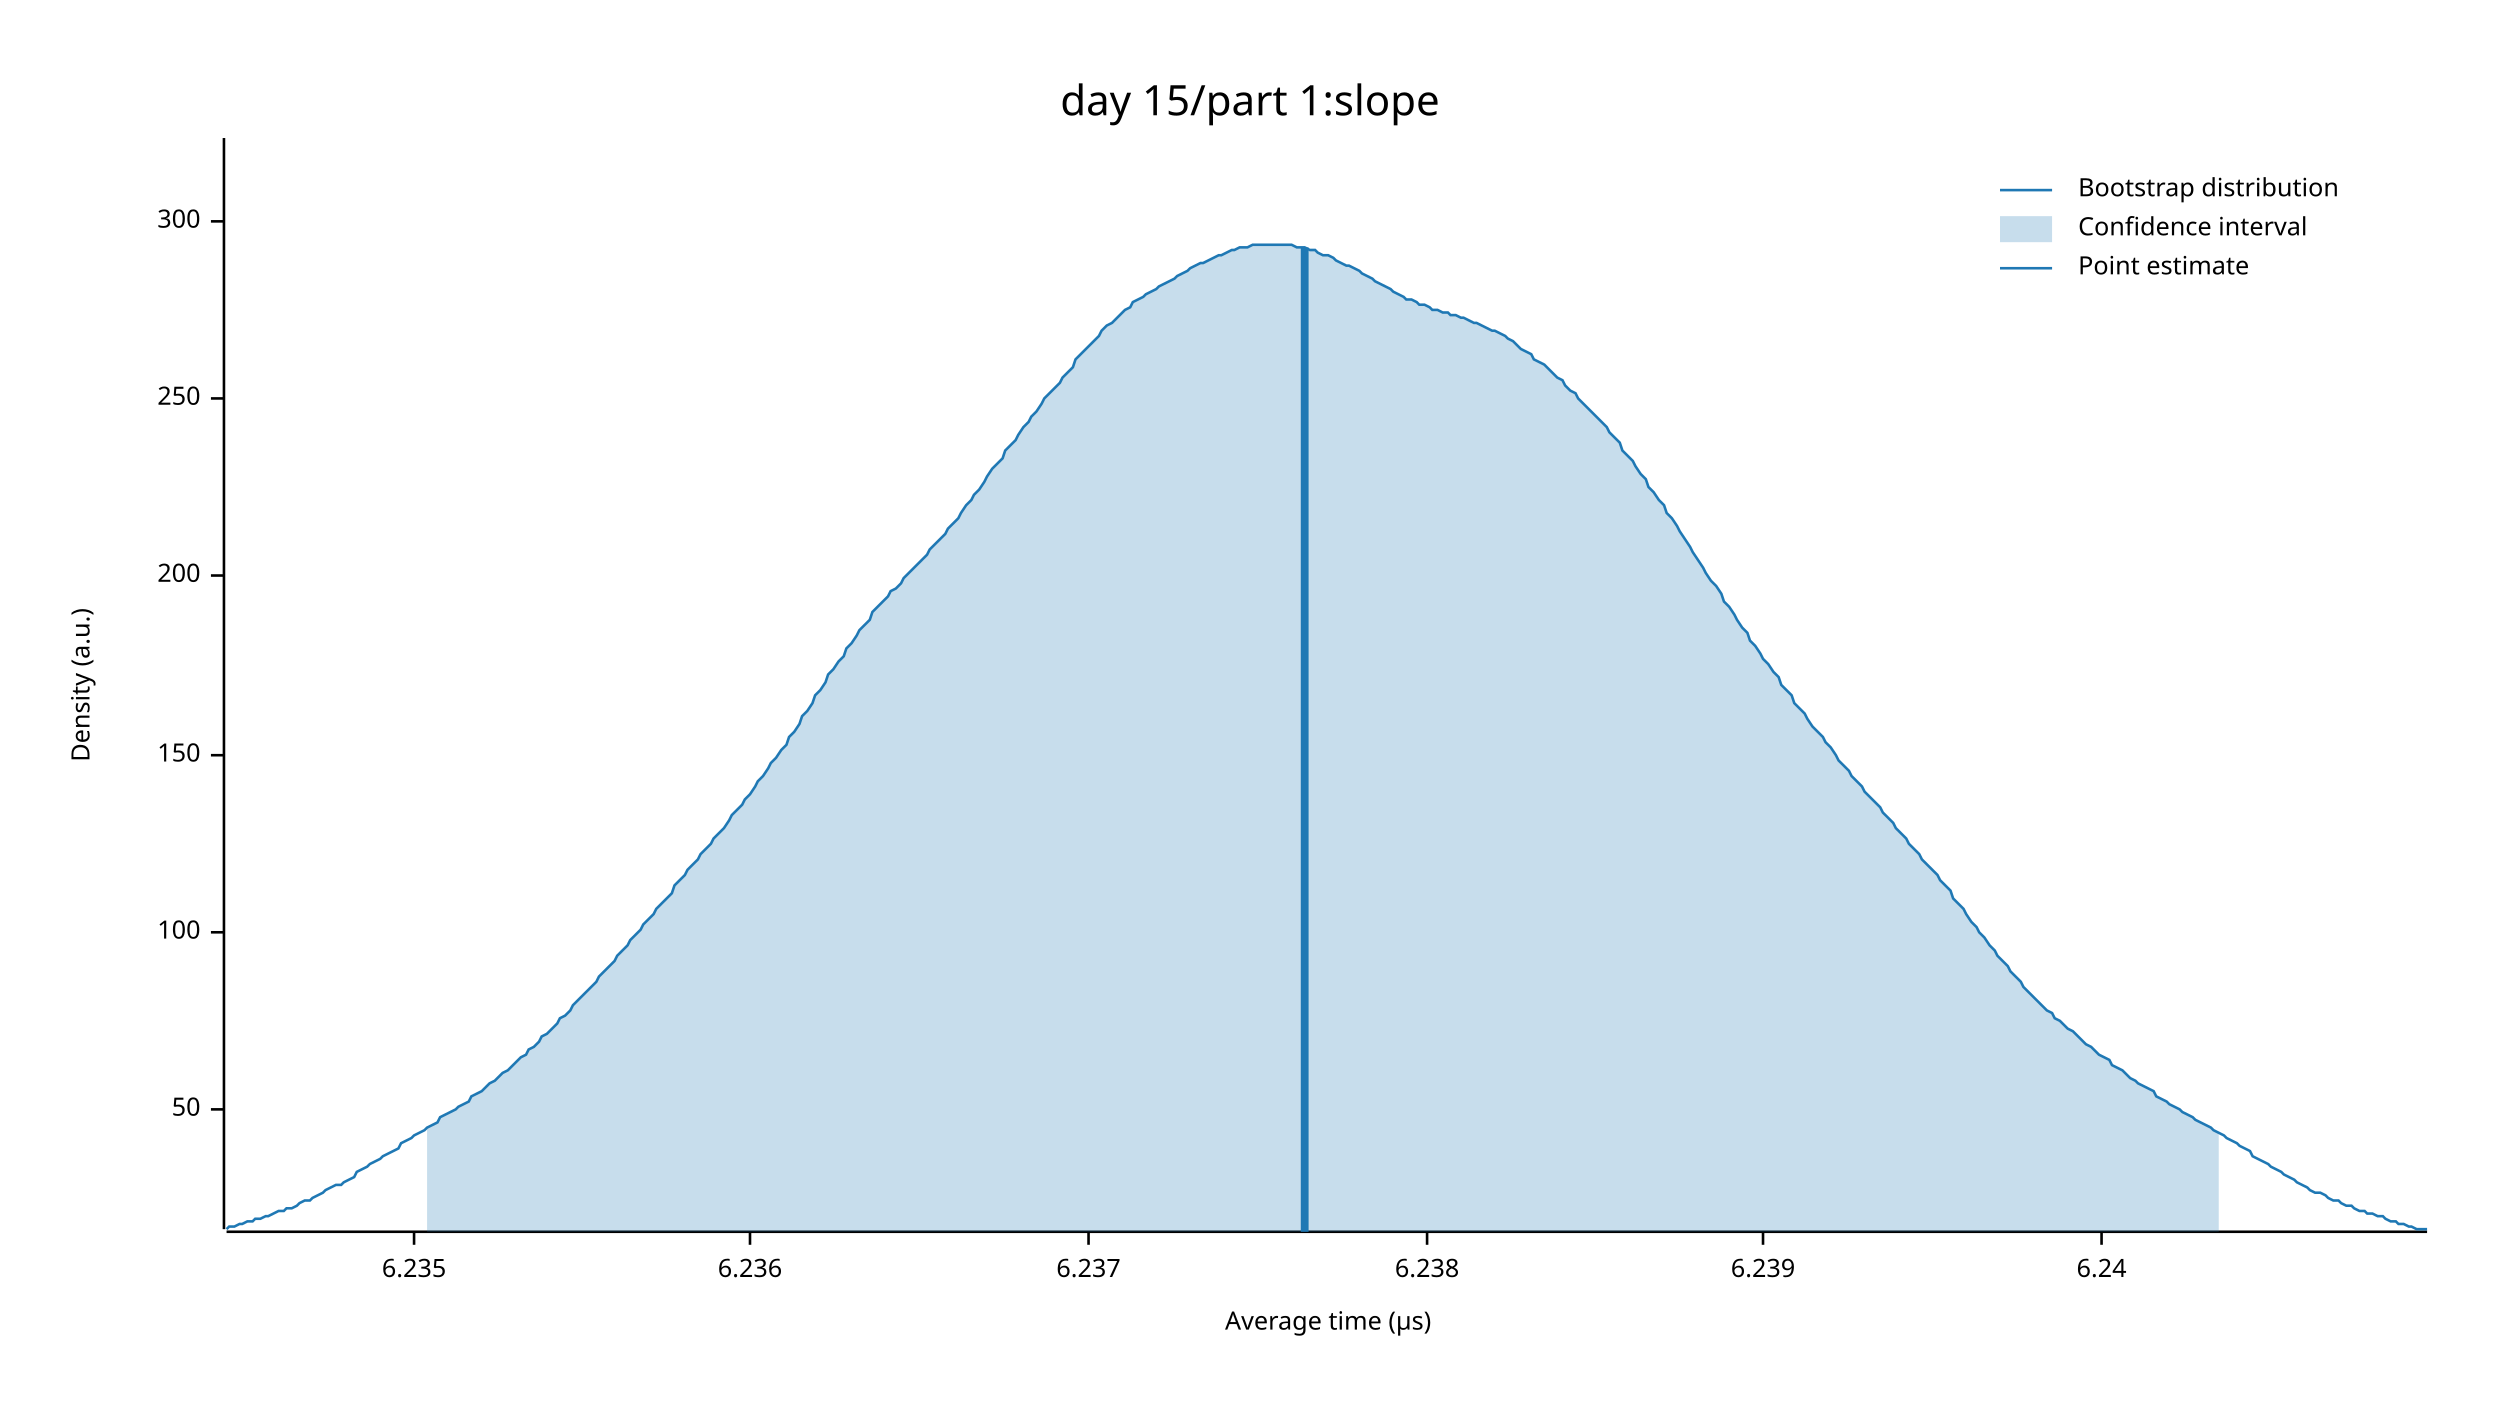
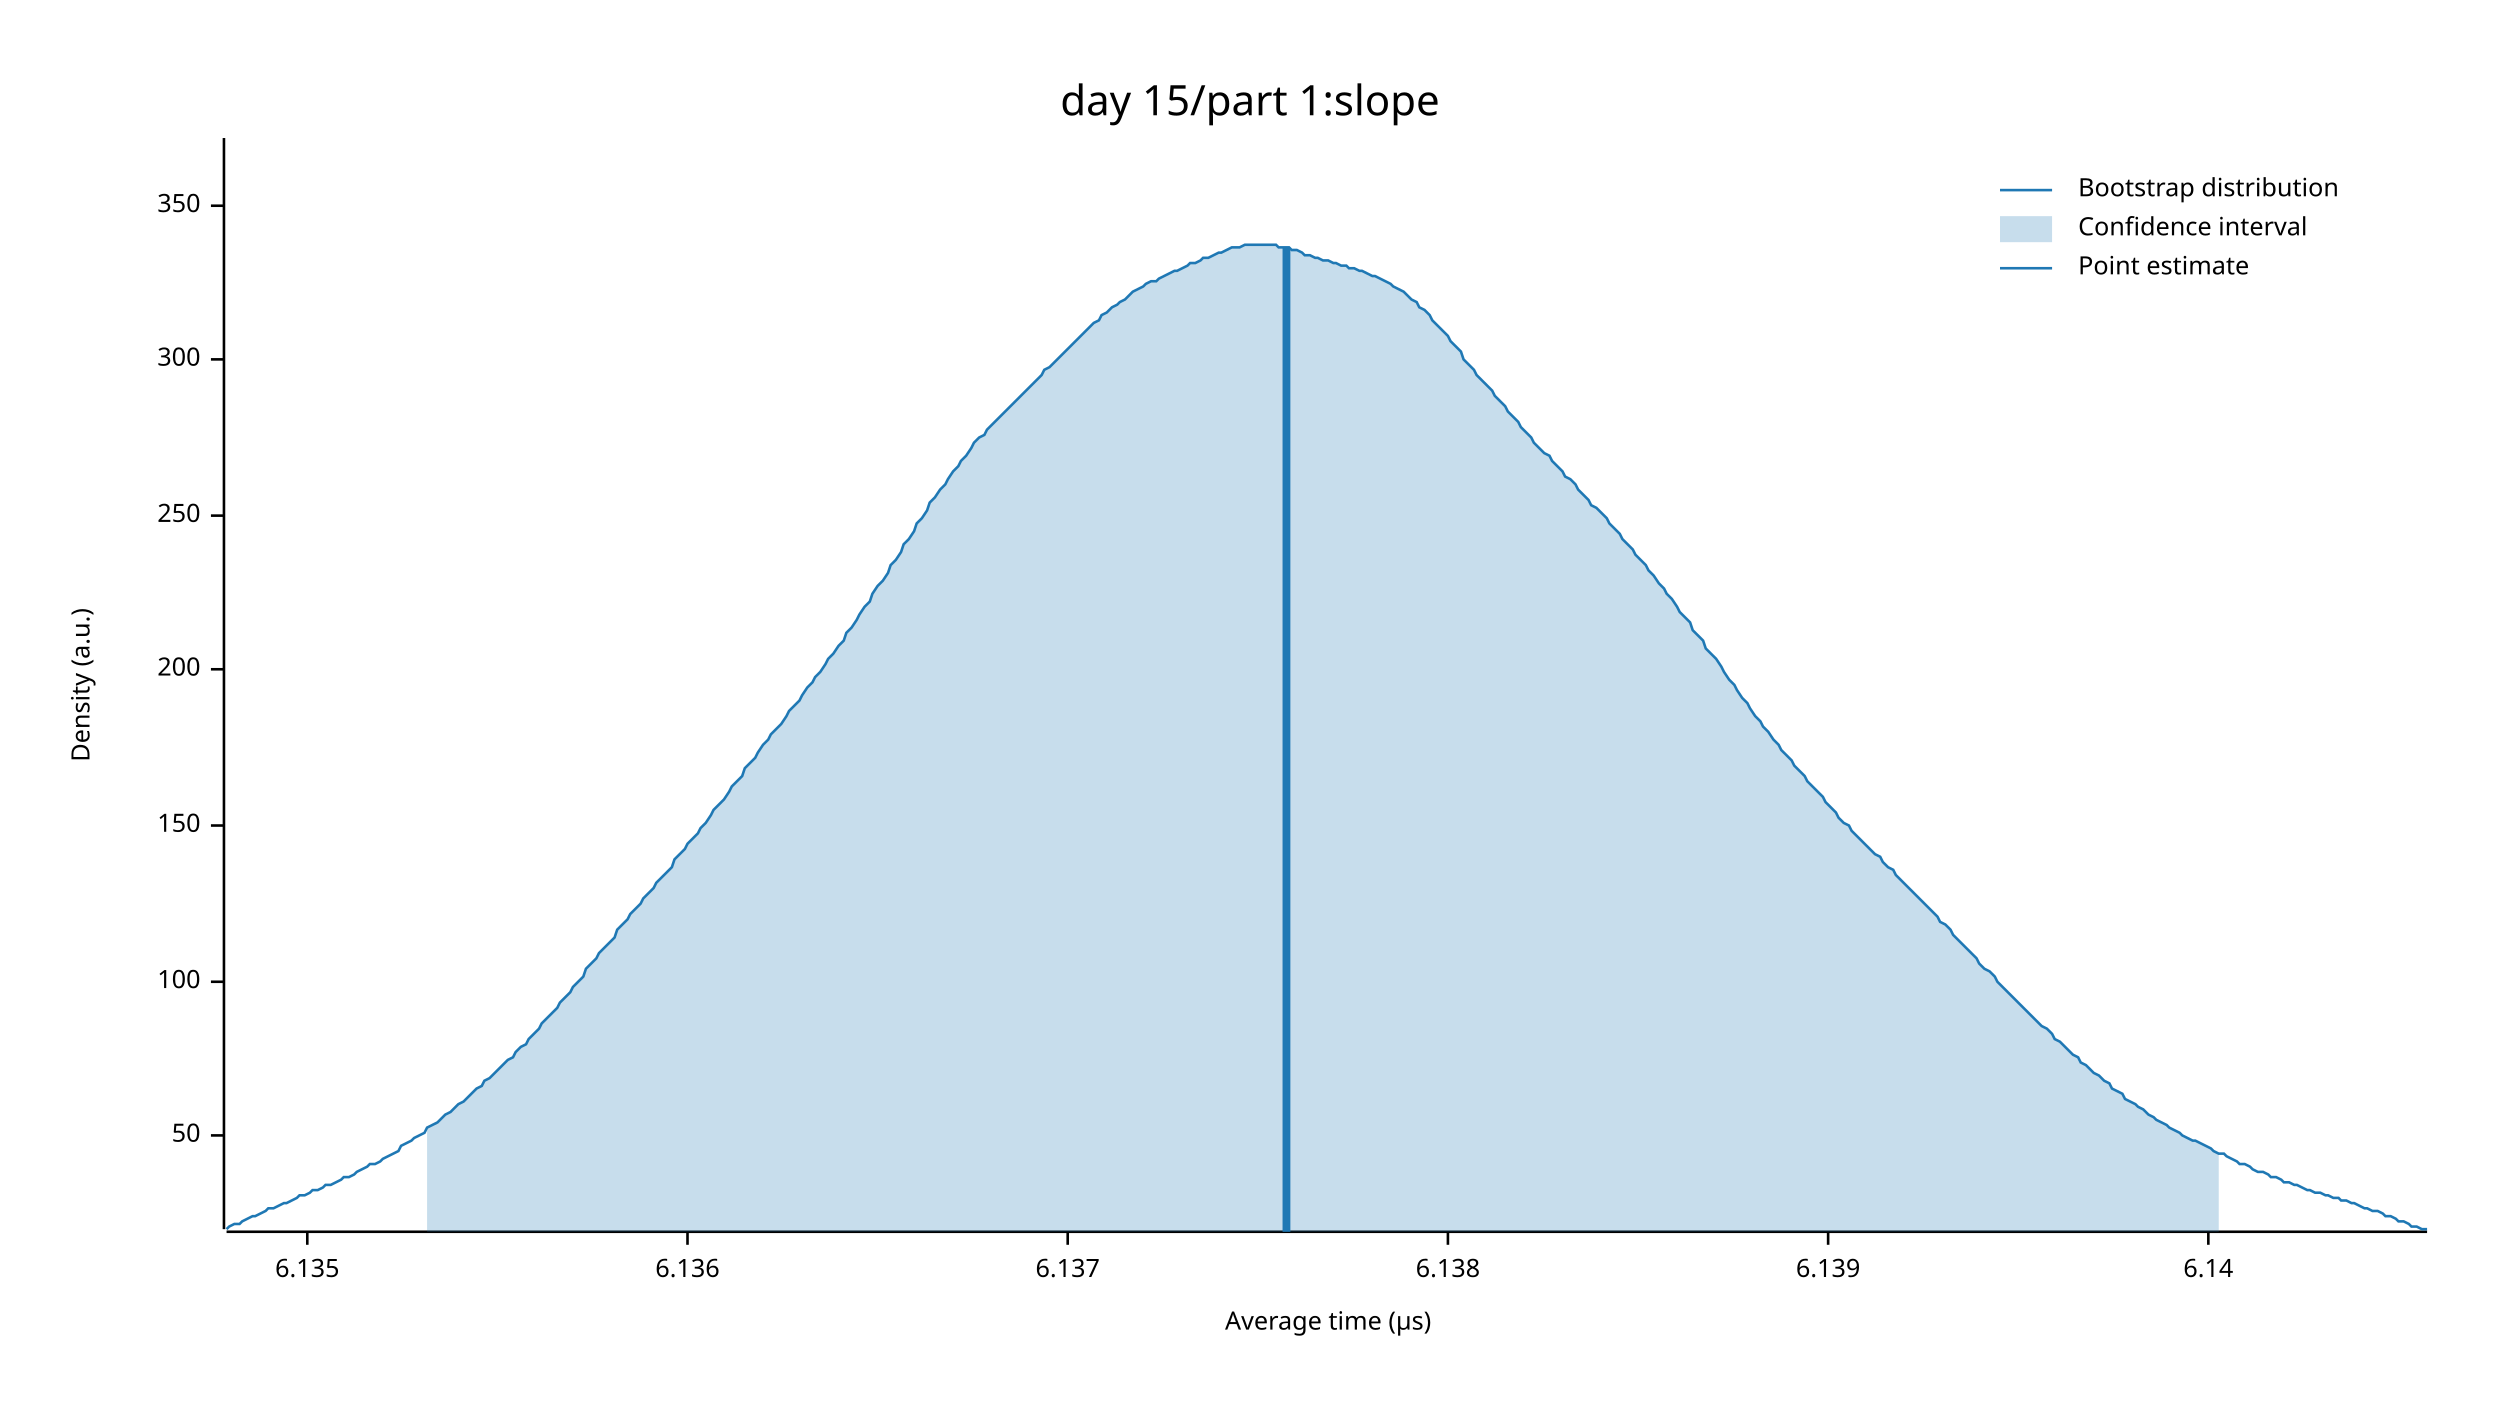
<svg xmlns="http://www.w3.org/2000/svg" width="960" height="540" viewBox="0 0 960 540">
  <text x="480" y="32" dy="0.76em" text-anchor="middle" font-family="sans-serif" font-size="16.129" opacity="1" fill="#000000">
day 15/part 1:slope
</text>
  <text x="27" y="263" dy="0.76em" text-anchor="middle" font-family="sans-serif" font-size="9.677" opacity="1" fill="#000000" transform="rotate(270, 27, 263)">
Density (a.u.)
</text>
  <text x="510" y="513" dy="-0.5ex" text-anchor="middle" font-family="sans-serif" font-size="9.677" opacity="1" fill="#000000">
Average time (µs)
</text>
  <polyline fill="none" opacity="1" stroke="#000000" stroke-width="1" points="86,53 86,472 " />
-   <text x="77" y="426" dy="0.5ex" text-anchor="end" font-family="sans-serif" font-size="9.677" opacity="1" fill="#000000">
+   <text x="77" y="436" dy="0.5ex" text-anchor="end" font-family="sans-serif" font-size="9.677" opacity="1" fill="#000000">
50
</text>
-   <polyline fill="none" opacity="1" stroke="#000000" stroke-width="1" points="81,426 86,426 " />
-   <text x="77" y="358" dy="0.5ex" text-anchor="end" font-family="sans-serif" font-size="9.677" opacity="1" fill="#000000">
+   <polyline fill="none" opacity="1" stroke="#000000" stroke-width="1" points="81,436 86,436 " />
+   <text x="77" y="377" dy="0.5ex" text-anchor="end" font-family="sans-serif" font-size="9.677" opacity="1" fill="#000000">
100
</text>
-   <polyline fill="none" opacity="1" stroke="#000000" stroke-width="1" points="81,358 86,358 " />
-   <text x="77" y="290" dy="0.5ex" text-anchor="end" font-family="sans-serif" font-size="9.677" opacity="1" fill="#000000">
+   <polyline fill="none" opacity="1" stroke="#000000" stroke-width="1" points="81,377 86,377 " />
+   <text x="77" y="317" dy="0.5ex" text-anchor="end" font-family="sans-serif" font-size="9.677" opacity="1" fill="#000000">
150
</text>
-   <polyline fill="none" opacity="1" stroke="#000000" stroke-width="1" points="81,290 86,290 " />
-   <text x="77" y="221" dy="0.5ex" text-anchor="end" font-family="sans-serif" font-size="9.677" opacity="1" fill="#000000">
+   <polyline fill="none" opacity="1" stroke="#000000" stroke-width="1" points="81,317 86,317 " />
+   <text x="77" y="257" dy="0.5ex" text-anchor="end" font-family="sans-serif" font-size="9.677" opacity="1" fill="#000000">
200
</text>
-   <polyline fill="none" opacity="1" stroke="#000000" stroke-width="1" points="81,221 86,221 " />
-   <text x="77" y="153" dy="0.5ex" text-anchor="end" font-family="sans-serif" font-size="9.677" opacity="1" fill="#000000">
+   <polyline fill="none" opacity="1" stroke="#000000" stroke-width="1" points="81,257 86,257 " />
+   <text x="77" y="198" dy="0.5ex" text-anchor="end" font-family="sans-serif" font-size="9.677" opacity="1" fill="#000000">
250
</text>
-   <polyline fill="none" opacity="1" stroke="#000000" stroke-width="1" points="81,153 86,153 " />
-   <text x="77" y="85" dy="0.5ex" text-anchor="end" font-family="sans-serif" font-size="9.677" opacity="1" fill="#000000">
+   <polyline fill="none" opacity="1" stroke="#000000" stroke-width="1" points="81,198 86,198 " />
+   <text x="77" y="138" dy="0.5ex" text-anchor="end" font-family="sans-serif" font-size="9.677" opacity="1" fill="#000000">
300
</text>
-   <polyline fill="none" opacity="1" stroke="#000000" stroke-width="1" points="81,85 86,85 " />
+   <polyline fill="none" opacity="1" stroke="#000000" stroke-width="1" points="81,138 86,138 " />
+   <text x="77" y="79" dy="0.5ex" text-anchor="end" font-family="sans-serif" font-size="9.677" opacity="1" fill="#000000">
+ 350
+ </text>
+   <polyline fill="none" opacity="1" stroke="#000000" stroke-width="1" points="81,79 86,79 " />
  <polyline fill="none" opacity="1" stroke="#000000" stroke-width="1" points="87,473 932,473 " />
-   <text x="159" y="483" dy="0.76em" text-anchor="middle" font-family="sans-serif" font-size="9.677" opacity="1" fill="#000000">
- 6.235
+   <text x="118" y="483" dy="0.76em" text-anchor="middle" font-family="sans-serif" font-size="9.677" opacity="1" fill="#000000">
+ 6.135
</text>
-   <polyline fill="none" opacity="1" stroke="#000000" stroke-width="1" points="159,473 159,478 " />
-   <text x="288" y="483" dy="0.76em" text-anchor="middle" font-family="sans-serif" font-size="9.677" opacity="1" fill="#000000">
- 6.236
+   <polyline fill="none" opacity="1" stroke="#000000" stroke-width="1" points="118,473 118,478 " />
+   <text x="264" y="483" dy="0.76em" text-anchor="middle" font-family="sans-serif" font-size="9.677" opacity="1" fill="#000000">
+ 6.136
</text>
-   <polyline fill="none" opacity="1" stroke="#000000" stroke-width="1" points="288,473 288,478 " />
-   <text x="418" y="483" dy="0.76em" text-anchor="middle" font-family="sans-serif" font-size="9.677" opacity="1" fill="#000000">
- 6.237
+   <polyline fill="none" opacity="1" stroke="#000000" stroke-width="1" points="264,473 264,478 " />
+   <text x="410" y="483" dy="0.76em" text-anchor="middle" font-family="sans-serif" font-size="9.677" opacity="1" fill="#000000">
+ 6.137
</text>
-   <polyline fill="none" opacity="1" stroke="#000000" stroke-width="1" points="418,473 418,478 " />
-   <text x="548" y="483" dy="0.76em" text-anchor="middle" font-family="sans-serif" font-size="9.677" opacity="1" fill="#000000">
- 6.238
+   <polyline fill="none" opacity="1" stroke="#000000" stroke-width="1" points="410,473 410,478 " />
+   <text x="556" y="483" dy="0.76em" text-anchor="middle" font-family="sans-serif" font-size="9.677" opacity="1" fill="#000000">
+ 6.138
</text>
-   <polyline fill="none" opacity="1" stroke="#000000" stroke-width="1" points="548,473 548,478 " />
-   <text x="677" y="483" dy="0.76em" text-anchor="middle" font-family="sans-serif" font-size="9.677" opacity="1" fill="#000000">
- 6.239
+   <polyline fill="none" opacity="1" stroke="#000000" stroke-width="1" points="556,473 556,478 " />
+   <text x="702" y="483" dy="0.76em" text-anchor="middle" font-family="sans-serif" font-size="9.677" opacity="1" fill="#000000">
+ 6.139
</text>
-   <polyline fill="none" opacity="1" stroke="#000000" stroke-width="1" points="677,473 677,478 " />
-   <text x="807" y="483" dy="0.76em" text-anchor="middle" font-family="sans-serif" font-size="9.677" opacity="1" fill="#000000">
- 6.24
+   <polyline fill="none" opacity="1" stroke="#000000" stroke-width="1" points="702,473 702,478 " />
+   <text x="848" y="483" dy="0.76em" text-anchor="middle" font-family="sans-serif" font-size="9.677" opacity="1" fill="#000000">
+ 6.14
</text>
-   <polyline fill="none" opacity="1" stroke="#000000" stroke-width="1" points="807,473 807,478 " />
-   <polyline fill="none" opacity="1" stroke="#1F78B4" stroke-width="1" points="87,472 88,471 90,471 92,470 93,470 95,469 97,469 98,468 100,468 102,467 103,467 105,466 107,465 109,465 110,464 112,464 114,463 115,462 117,461 119,461 120,460 122,459 124,458 125,457 127,456 129,455 131,455 132,454 134,453 136,452 137,450 139,449 141,448 142,447 144,446 146,445 147,444 149,443 151,442 153,441 154,439 156,438 158,437 159,436 161,435 163,434 164,433 166,432 168,431 169,429 171,428 173,427 175,426 176,425 178,424 180,423 181,421 183,420 185,419 186,418 188,416 190,415 191,414 193,412 195,411 197,409 198,408 200,406 202,405 203,403 205,402 207,400 208,398 210,397 212,395 214,393 215,391 217,390 219,388 220,386 222,384 224,382 225,381 227,379 229,377 230,375 232,373 234,371 236,369 237,367 239,365 241,363 242,361 244,359 246,357 247,355 249,353 251,351 252,349 254,347 256,345 258,343 259,340 261,338 263,336 264,334 266,332 268,330 269,328 271,326 273,324 274,322 276,320 278,318 280,315 281,313 283,311 285,309 286,307 288,305 290,302 291,300 293,298 295,295 296,293 298,291 300,288 302,286 303,283 305,281 307,278 308,275 310,273 312,270 313,267 315,265 317,262 318,259 320,257 322,254 324,252 325,249 327,247 329,244 330,242 332,240 334,238 335,235 337,233 339,231 341,229 342,227 344,226 346,224 347,222 349,220 351,218 352,217 354,215 356,213 357,211 359,209 361,207 363,205 364,203 366,201 368,199 369,197 371,194 373,192 374,190 376,188 378,185 379,183 381,180 383,178 385,176 386,173 388,171 390,169 391,167 393,164 395,162 396,160 398,158 400,155 401,153 403,151 405,149 407,147 408,145 410,143 412,141 413,138 415,136 417,134 418,133 420,131 422,129 423,127 425,125 427,124 429,122 430,121 432,119 434,118 435,116 437,115 439,114 440,113 442,112 444,111 445,110 447,109 449,108 451,107 452,106 454,105 456,104 457,103 459,102 461,101 462,101 464,100 466,99 468,98 469,98 471,97 473,96 474,96 476,95 478,95 479,95 481,94 483,94 484,94 486,94 488,94 490,94 491,94 493,94 495,94 496,94 498,95 500,95 501,95 503,96 505,96 506,97 508,98 510,98 512,99 513,100 515,101 517,102 518,102 520,103 522,104 523,105 525,106 527,107 528,108 530,109 532,110 534,111 535,112 537,113 539,114 540,115 542,115 544,116 545,117 547,117 549,118 550,119 552,119 554,120 556,120 557,121 559,121 561,122 562,122 564,123 566,124 567,124 569,125 571,126 573,127 574,127 576,128 578,129 579,130 581,131 583,133 584,134 586,135 588,136 589,138 591,139 593,140 595,142 596,143 598,145 600,146 601,148 603,150 605,151 606,153 608,155 610,157 611,158 613,160 615,162 617,164 618,166 620,168 622,170 623,173 625,175 627,177 628,179 630,182 632,184 633,187 635,189 637,192 639,194 640,197 642,199 644,202 645,204 647,207 649,210 650,212 652,215 654,218 655,220 657,223 659,225 661,228 662,231 664,233 666,236 667,238 669,241 671,243 672,246 674,248 676,251 677,253 679,255 681,258 683,260 684,263 686,265 688,267 689,270 691,272 693,274 694,276 696,279 698,281 700,283 701,285 703,287 705,290 706,292 708,294 710,296 711,298 713,300 715,302 716,304 718,306 720,308 722,310 723,312 725,314 727,316 728,318 730,320 732,322 733,324 735,326 737,328 738,330 740,332 742,334 744,336 745,338 747,340 749,342 750,345 752,347 754,349 755,351 757,354 759,356 760,358 762,360 764,363 766,365 767,367 769,369 771,371 772,373 774,375 776,377 777,379 779,381 781,383 782,384 784,386 786,388 788,389 789,391 791,392 793,394 794,395 796,396 798,398 799,399 801,401 803,402 804,403 806,405 808,406 810,407 811,409 813,410 815,411 816,412 818,414 820,415 821,416 823,417 825,418 827,419 828,421 830,422 832,423 833,424 835,425 837,426 838,427 840,428 842,429 843,430 845,431 847,432 849,433 850,434 852,435 854,436 855,437 857,438 859,439 860,440 862,441 864,442 865,444 867,445 869,446 871,447 872,448 874,449 876,450 877,451 879,452 881,453 882,454 884,455 886,456 887,457 889,458 891,458 893,459 894,460 896,461 898,461 899,462 901,463 903,463 904,464 906,465 908,465 909,466 911,466 913,467 915,467 916,468 918,469 920,469 921,470 923,470 925,471 926,471 928,472 930,472 932,472 " />
-   <polygon opacity="0.25" fill="#1F78B4" points="164,433 166,432 168,431 169,429 171,428 173,427 175,426 176,425 178,424 180,423 181,421 183,420 185,419 186,418 188,416 190,415 191,414 193,412 195,411 197,409 198,408 200,406 202,405 203,403 205,402 207,400 208,398 210,397 212,395 214,393 215,391 217,390 219,388 220,386 222,384 224,382 225,381 227,379 229,377 230,375 232,373 234,371 236,369 237,367 239,365 241,363 242,361 244,359 246,357 247,355 249,353 251,351 252,349 254,347 256,345 258,343 259,340 261,338 263,336 264,334 266,332 268,330 269,328 271,326 273,324 274,322 276,320 278,318 280,315 281,313 283,311 285,309 286,307 288,305 290,302 291,300 293,298 295,295 296,293 298,291 300,288 302,286 303,283 305,281 307,278 308,275 310,273 312,270 313,267 315,265 317,262 318,259 320,257 322,254 324,252 325,249 327,247 329,244 330,242 332,240 334,238 335,235 337,233 339,231 341,229 342,227 344,226 346,224 347,222 349,220 351,218 352,217 354,215 356,213 357,211 359,209 361,207 363,205 364,203 366,201 368,199 369,197 371,194 373,192 374,190 376,188 378,185 379,183 381,180 383,178 385,176 386,173 388,171 390,169 391,167 393,164 395,162 396,160 398,158 400,155 401,153 403,151 405,149 407,147 408,145 410,143 412,141 413,138 415,136 417,134 418,133 420,131 422,129 423,127 425,125 427,124 429,122 430,121 432,119 434,118 435,116 437,115 439,114 440,113 442,112 444,111 445,110 447,109 449,108 451,107 452,106 454,105 456,104 457,103 459,102 461,101 462,101 464,100 466,99 468,98 469,98 471,97 473,96 474,96 476,95 478,95 479,95 481,94 483,94 484,94 486,94 488,94 490,94 491,94 493,94 495,94 496,94 498,95 500,95 501,95 503,96 505,96 506,97 508,98 510,98 512,99 513,100 515,101 517,102 518,102 520,103 522,104 523,105 525,106 527,107 528,108 530,109 532,110 534,111 535,112 537,113 539,114 540,115 542,115 544,116 545,117 547,117 549,118 550,119 552,119 554,120 556,120 557,121 559,121 561,122 562,122 564,123 566,124 567,124 569,125 571,126 573,127 574,127 576,128 578,129 579,130 581,131 583,133 584,134 586,135 588,136 589,138 591,139 593,140 595,142 596,143 598,145 600,146 601,148 603,150 605,151 606,153 608,155 610,157 611,158 613,160 615,162 617,164 618,166 620,168 622,170 623,173 625,175 627,177 628,179 630,182 632,184 633,187 635,189 637,192 639,194 640,197 642,199 644,202 645,204 647,207 649,210 650,212 652,215 654,218 655,220 657,223 659,225 661,228 662,231 664,233 666,236 667,238 669,241 671,243 672,246 674,248 676,251 677,253 679,255 681,258 683,260 684,263 686,265 688,267 689,270 691,272 693,274 694,276 696,279 698,281 700,283 701,285 703,287 705,290 706,292 708,294 710,296 711,298 713,300 715,302 716,304 718,306 720,308 722,310 723,312 725,314 727,316 728,318 730,320 732,322 733,324 735,326 737,328 738,330 740,332 742,334 744,336 745,338 747,340 749,342 750,345 752,347 754,349 755,351 757,354 759,356 760,358 762,360 764,363 766,365 767,367 769,369 771,371 772,373 774,375 776,377 777,379 779,381 781,383 782,384 784,386 786,388 788,389 789,391 791,392 793,394 794,395 796,396 798,398 799,399 801,401 803,402 804,403 806,405 808,406 810,407 811,409 813,410 815,411 816,412 818,414 820,415 821,416 823,417 825,418 827,419 828,421 830,422 832,423 833,424 835,425 837,426 838,427 840,428 842,429 843,430 845,431 847,432 849,433 850,434 852,435 852,473 164,473 " />
-   <polyline fill="none" opacity="1" stroke="#1F78B4" stroke-width="3" points="501,473 501,95 " />
+   <polyline fill="none" opacity="1" stroke="#000000" stroke-width="1" points="848,473 848,478 " />
+   <polyline fill="none" opacity="1" stroke="#1F78B4" stroke-width="1" points="87,472 88,471 90,470 92,470 93,469 95,468 97,467 98,467 100,466 102,465 103,464 105,464 107,463 109,462 110,462 112,461 114,460 115,459 117,459 119,458 120,457 122,457 124,456 125,455 127,455 129,454 131,453 132,452 134,452 136,451 137,450 139,449 141,448 142,447 144,447 146,446 147,445 149,444 151,443 153,442 154,440 156,439 158,438 159,437 161,436 163,435 164,433 166,432 168,431 169,430 171,428 173,427 175,425 176,424 178,423 180,421 181,420 183,418 185,417 186,415 188,414 190,412 191,411 193,409 195,407 197,406 198,404 200,402 202,401 203,399 205,397 207,395 208,393 210,391 212,389 214,387 215,385 217,383 219,381 220,379 222,377 224,375 225,372 227,370 229,368 230,366 232,364 234,362 236,360 237,357 239,355 241,353 242,351 244,349 246,347 247,345 249,343 251,341 252,339 254,337 256,335 258,333 259,330 261,328 263,326 264,324 266,322 268,320 269,318 271,316 273,313 274,311 276,309 278,307 280,304 281,302 283,300 285,298 286,295 288,293 290,291 291,289 293,286 295,284 296,282 298,280 300,278 302,275 303,273 305,271 307,269 308,267 310,264 312,262 313,260 315,258 317,255 318,253 320,251 322,248 324,246 325,243 327,241 329,238 330,236 332,233 334,231 335,228 337,225 339,223 341,220 342,217 344,215 346,212 347,209 349,207 351,204 352,201 354,199 356,196 357,193 359,191 361,188 363,186 364,184 366,181 368,179 369,177 371,175 373,172 374,170 376,168 378,167 379,165 381,163 383,161 385,159 386,158 388,156 390,154 391,153 393,151 395,149 396,148 398,146 400,144 401,142 403,141 405,139 407,137 408,136 410,134 412,132 413,131 415,129 417,127 418,126 420,124 422,123 423,121 425,120 427,118 429,117 430,116 432,115 434,113 435,112 437,111 439,110 440,109 442,108 444,108 445,107 447,106 449,105 451,104 452,104 454,103 456,102 457,101 459,101 461,100 462,99 464,99 466,98 468,97 469,97 471,96 473,95 474,95 476,95 478,94 479,94 481,94 483,94 484,94 486,94 488,94 490,94 491,95 493,95 495,95 496,96 498,96 500,97 501,98 503,98 505,99 506,99 508,100 510,100 512,101 513,101 515,102 517,102 518,103 520,103 522,104 523,104 525,105 527,106 528,106 530,107 532,108 534,109 535,110 537,111 539,112 540,113 542,115 544,116 545,118 547,119 549,121 550,123 552,125 554,127 556,129 557,131 559,133 561,135 562,138 564,140 566,142 567,144 569,146 571,148 573,150 574,152 576,154 578,156 579,158 581,160 583,162 584,164 586,166 588,168 589,170 591,172 593,174 595,175 596,177 598,179 600,181 601,183 603,184 605,186 606,188 608,190 610,192 611,194 613,195 615,197 617,199 618,201 620,203 622,205 623,207 625,209 627,211 628,213 630,215 632,217 633,219 635,221 637,224 639,226 640,228 642,230 644,233 645,235 647,237 649,239 650,242 652,244 654,246 655,249 657,251 659,253 661,256 662,258 664,261 666,263 667,265 669,268 671,270 672,272 674,275 676,277 677,279 679,281 681,284 683,286 684,288 686,290 688,292 689,294 691,296 693,298 694,300 696,302 698,304 700,306 701,308 703,310 705,312 706,314 708,316 710,317 711,319 713,321 715,323 716,324 718,326 720,328 722,329 723,331 725,333 727,334 728,336 730,338 732,340 733,341 735,343 737,345 738,346 740,348 742,350 744,352 745,354 747,355 749,357 750,359 752,361 754,363 755,364 757,366 759,368 760,370 762,372 764,373 766,375 767,377 769,379 771,381 772,382 774,384 776,386 777,387 779,389 781,391 782,392 784,394 786,395 788,397 789,399 791,400 793,402 794,403 796,405 798,406 799,408 801,409 803,411 804,412 806,413 808,415 810,416 811,418 813,419 815,420 816,422 818,423 820,424 821,425 823,426 825,428 827,429 828,430 830,431 832,432 833,433 835,434 837,435 838,436 840,437 842,438 843,438 845,439 847,440 849,441 850,442 852,443 854,443 855,444 857,445 859,446 860,447 862,447 864,448 865,449 867,450 869,450 871,451 872,452 874,452 876,453 877,454 879,454 881,455 882,455 884,456 886,457 887,457 889,458 891,458 893,459 894,459 896,460 898,460 899,461 901,461 903,462 904,462 906,463 908,464 909,464 911,465 913,465 915,466 916,467 918,467 920,468 921,469 923,469 925,470 926,471 928,471 930,472 932,472 " />
+   <polygon opacity="0.25" fill="#1F78B4" points="164,433 166,432 168,431 169,430 171,428 173,427 175,425 176,424 178,423 180,421 181,420 183,418 185,417 186,415 188,414 190,412 191,411 193,409 195,407 197,406 198,404 200,402 202,401 203,399 205,397 207,395 208,393 210,391 212,389 214,387 215,385 217,383 219,381 220,379 222,377 224,375 225,372 227,370 229,368 230,366 232,364 234,362 236,360 237,357 239,355 241,353 242,351 244,349 246,347 247,345 249,343 251,341 252,339 254,337 256,335 258,333 259,330 261,328 263,326 264,324 266,322 268,320 269,318 271,316 273,313 274,311 276,309 278,307 280,304 281,302 283,300 285,298 286,295 288,293 290,291 291,289 293,286 295,284 296,282 298,280 300,278 302,275 303,273 305,271 307,269 308,267 310,264 312,262 313,260 315,258 317,255 318,253 320,251 322,248 324,246 325,243 327,241 329,238 330,236 332,233 334,231 335,228 337,225 339,223 341,220 342,217 344,215 346,212 347,209 349,207 351,204 352,201 354,199 356,196 357,193 359,191 361,188 363,186 364,184 366,181 368,179 369,177 371,175 373,172 374,170 376,168 378,167 379,165 381,163 383,161 385,159 386,158 388,156 390,154 391,153 393,151 395,149 396,148 398,146 400,144 401,142 403,141 405,139 407,137 408,136 410,134 412,132 413,131 415,129 417,127 418,126 420,124 422,123 423,121 425,120 427,118 429,117 430,116 432,115 434,113 435,112 437,111 439,110 440,109 442,108 444,108 445,107 447,106 449,105 451,104 452,104 454,103 456,102 457,101 459,101 461,100 462,99 464,99 466,98 468,97 469,97 471,96 473,95 474,95 476,95 478,94 479,94 481,94 483,94 484,94 486,94 488,94 490,94 491,95 493,95 495,95 496,96 498,96 500,97 501,98 503,98 505,99 506,99 508,100 510,100 512,101 513,101 515,102 517,102 518,103 520,103 522,104 523,104 525,105 527,106 528,106 530,107 532,108 534,109 535,110 537,111 539,112 540,113 542,115 544,116 545,118 547,119 549,121 550,123 552,125 554,127 556,129 557,131 559,133 561,135 562,138 564,140 566,142 567,144 569,146 571,148 573,150 574,152 576,154 578,156 579,158 581,160 583,162 584,164 586,166 588,168 589,170 591,172 593,174 595,175 596,177 598,179 600,181 601,183 603,184 605,186 606,188 608,190 610,192 611,194 613,195 615,197 617,199 618,201 620,203 622,205 623,207 625,209 627,211 628,213 630,215 632,217 633,219 635,221 637,224 639,226 640,228 642,230 644,233 645,235 647,237 649,239 650,242 652,244 654,246 655,249 657,251 659,253 661,256 662,258 664,261 666,263 667,265 669,268 671,270 672,272 674,275 676,277 677,279 679,281 681,284 683,286 684,288 686,290 688,292 689,294 691,296 693,298 694,300 696,302 698,304 700,306 701,308 703,310 705,312 706,314 708,316 710,317 711,319 713,321 715,323 716,324 718,326 720,328 722,329 723,331 725,333 727,334 728,336 730,338 732,340 733,341 735,343 737,345 738,346 740,348 742,350 744,352 745,354 747,355 749,357 750,359 752,361 754,363 755,364 757,366 759,368 760,370 762,372 764,373 766,375 767,377 769,379 771,381 772,382 774,384 776,386 777,387 779,389 781,391 782,392 784,394 786,395 788,397 789,399 791,400 793,402 794,403 796,405 798,406 799,408 801,409 803,411 804,412 806,413 808,415 810,416 811,418 813,419 815,420 816,422 818,423 820,424 821,425 823,426 825,428 827,429 828,430 830,431 832,432 833,433 835,434 837,435 838,436 840,437 842,438 843,438 845,439 847,440 849,441 850,442 852,443 852,473 164,473 " />
+   <polyline fill="none" opacity="1" stroke="#1F78B4" stroke-width="3" points="494,473 494,95 " />
  <text x="798" y="68" dy="0.76em" text-anchor="start" font-family="sans-serif" font-size="9.677" opacity="1" fill="#000000">
Bootstrap distribution
</text>
  <text x="798" y="83" dy="0.76em" text-anchor="start" font-family="sans-serif" font-size="9.677" opacity="1" fill="#000000">
Confidence interval
</text>
  <text x="798" y="98" dy="0.76em" text-anchor="start" font-family="sans-serif" font-size="9.677" opacity="1" fill="#000000">
Point estimate
</text>
  <polyline fill="none" opacity="1" stroke="#1F78B4" stroke-width="1" points="768,73 788,73 " />
  <rect x="768" y="83" width="20" height="10" opacity="0.25" fill="#1F78B4" stroke="none" />
  <polyline fill="none" opacity="1" stroke="#1F78B4" stroke-width="1" points="768,103 788,103 " />
</svg>
